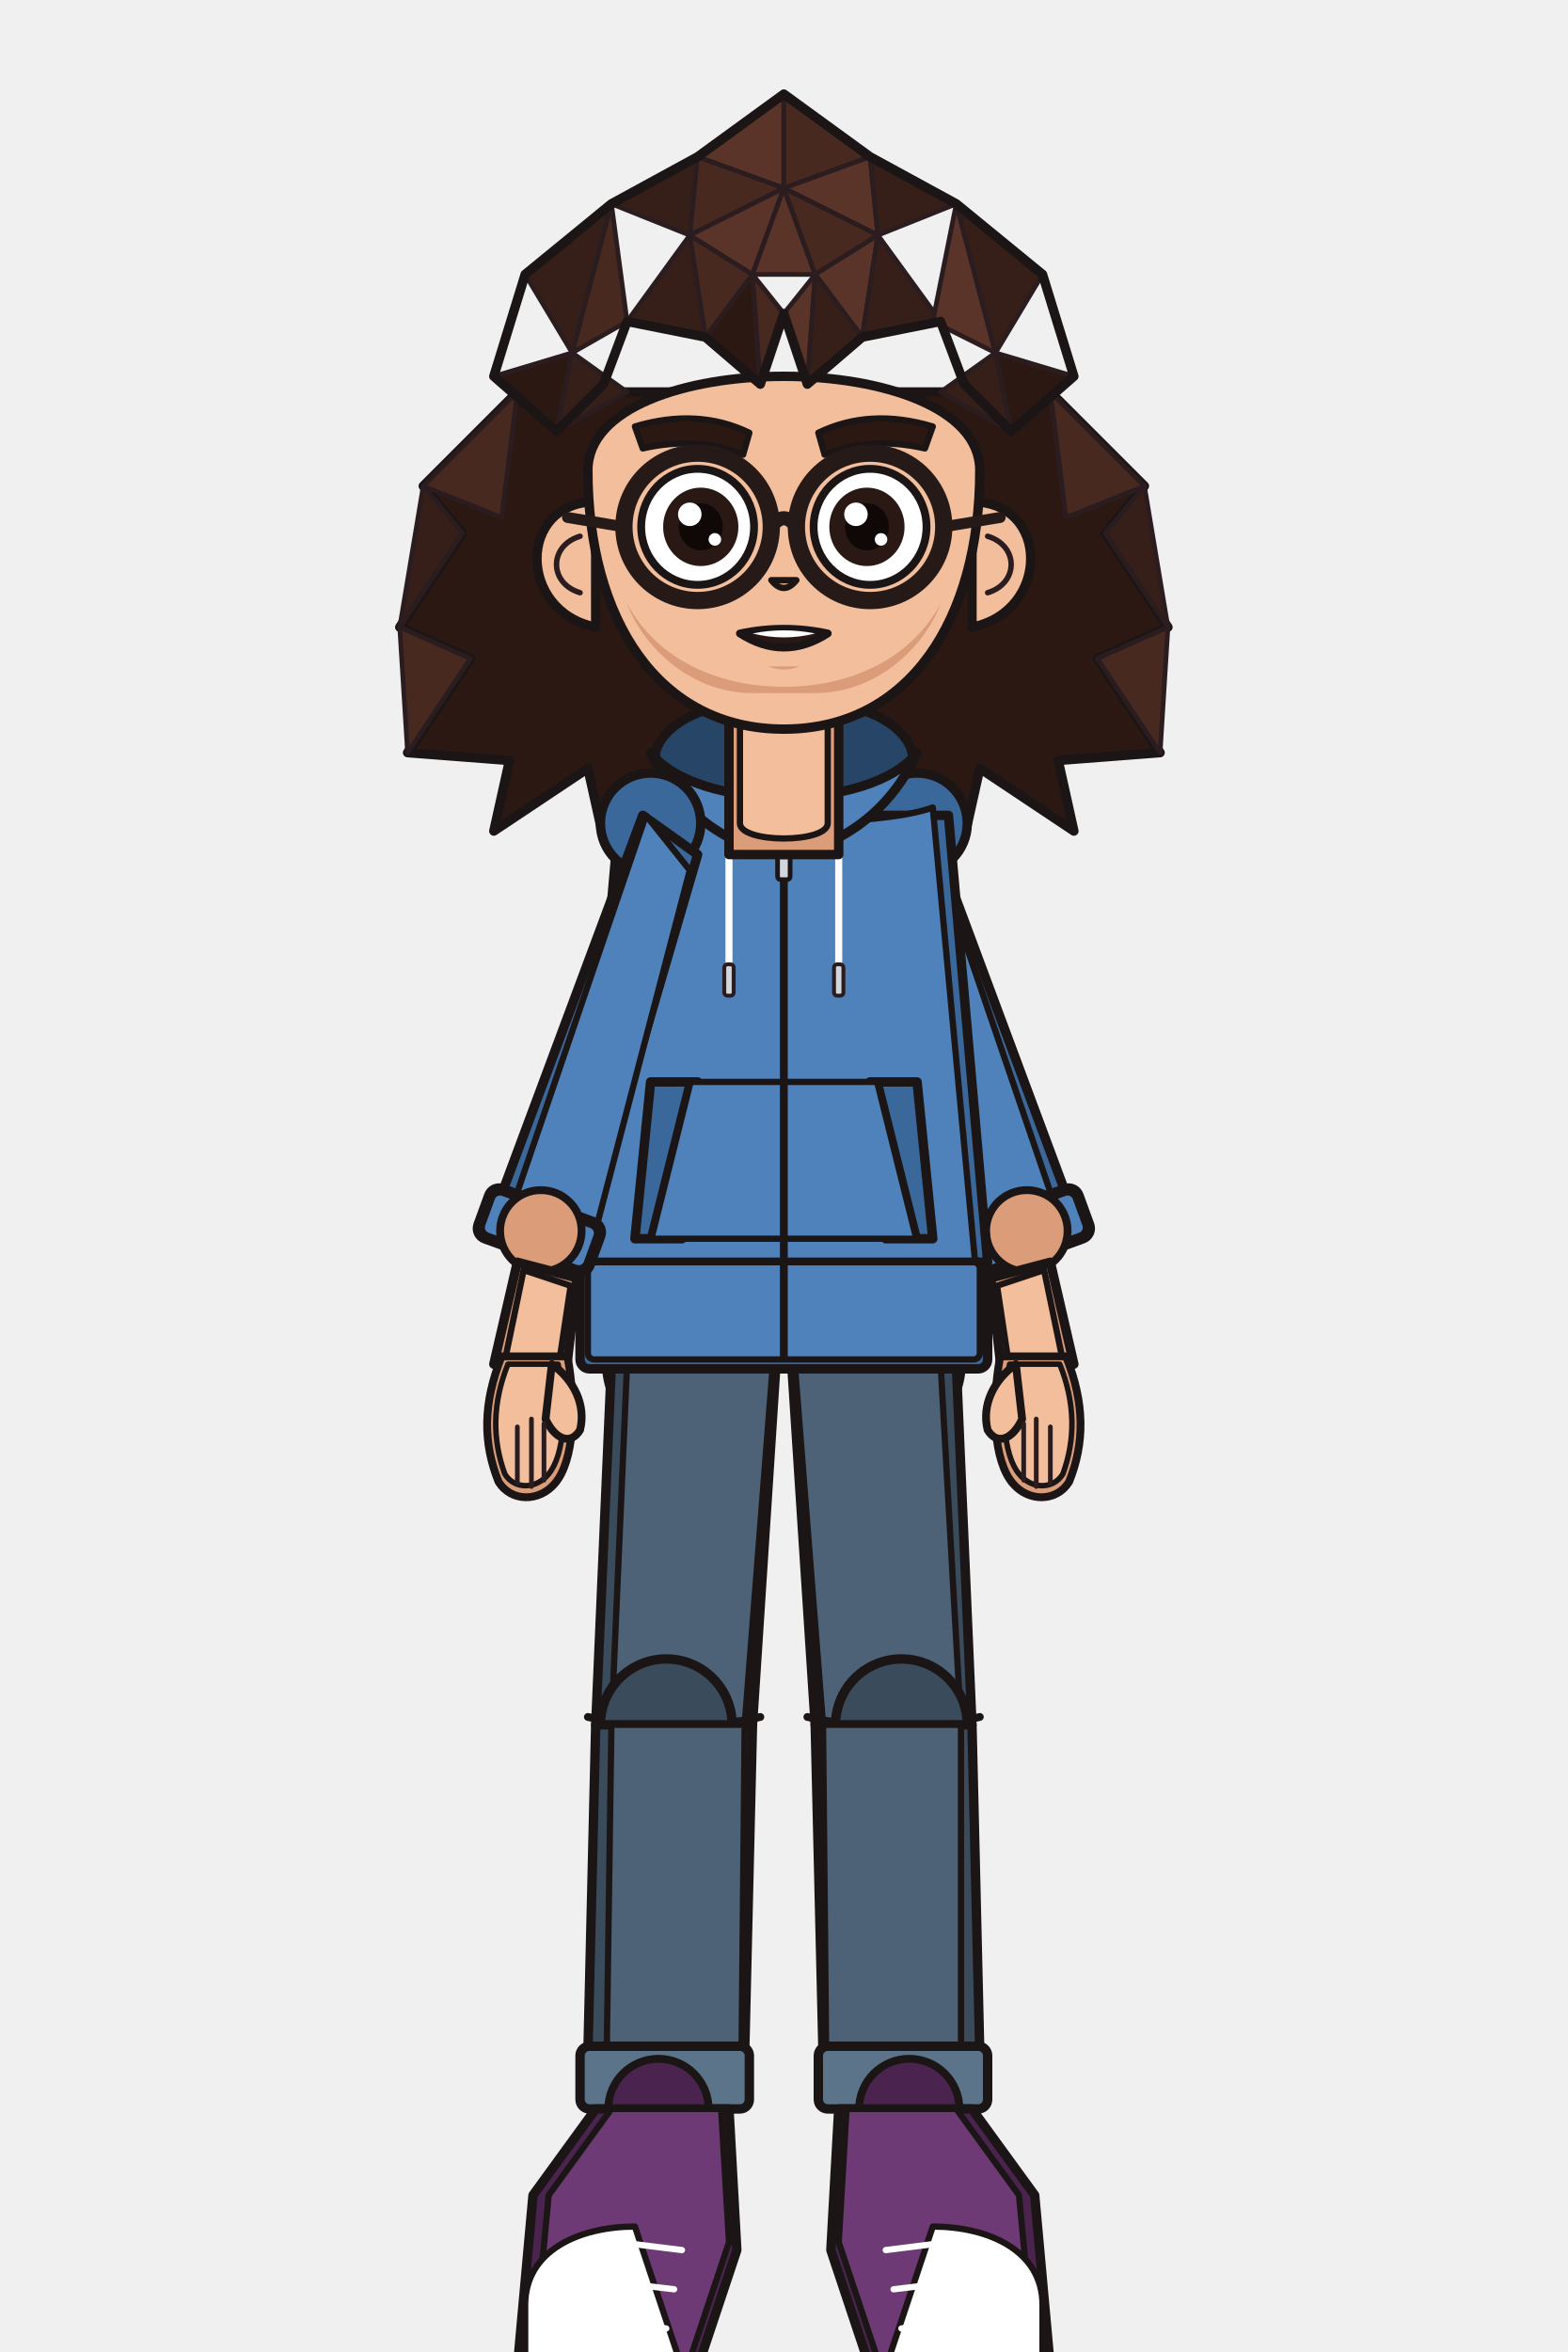
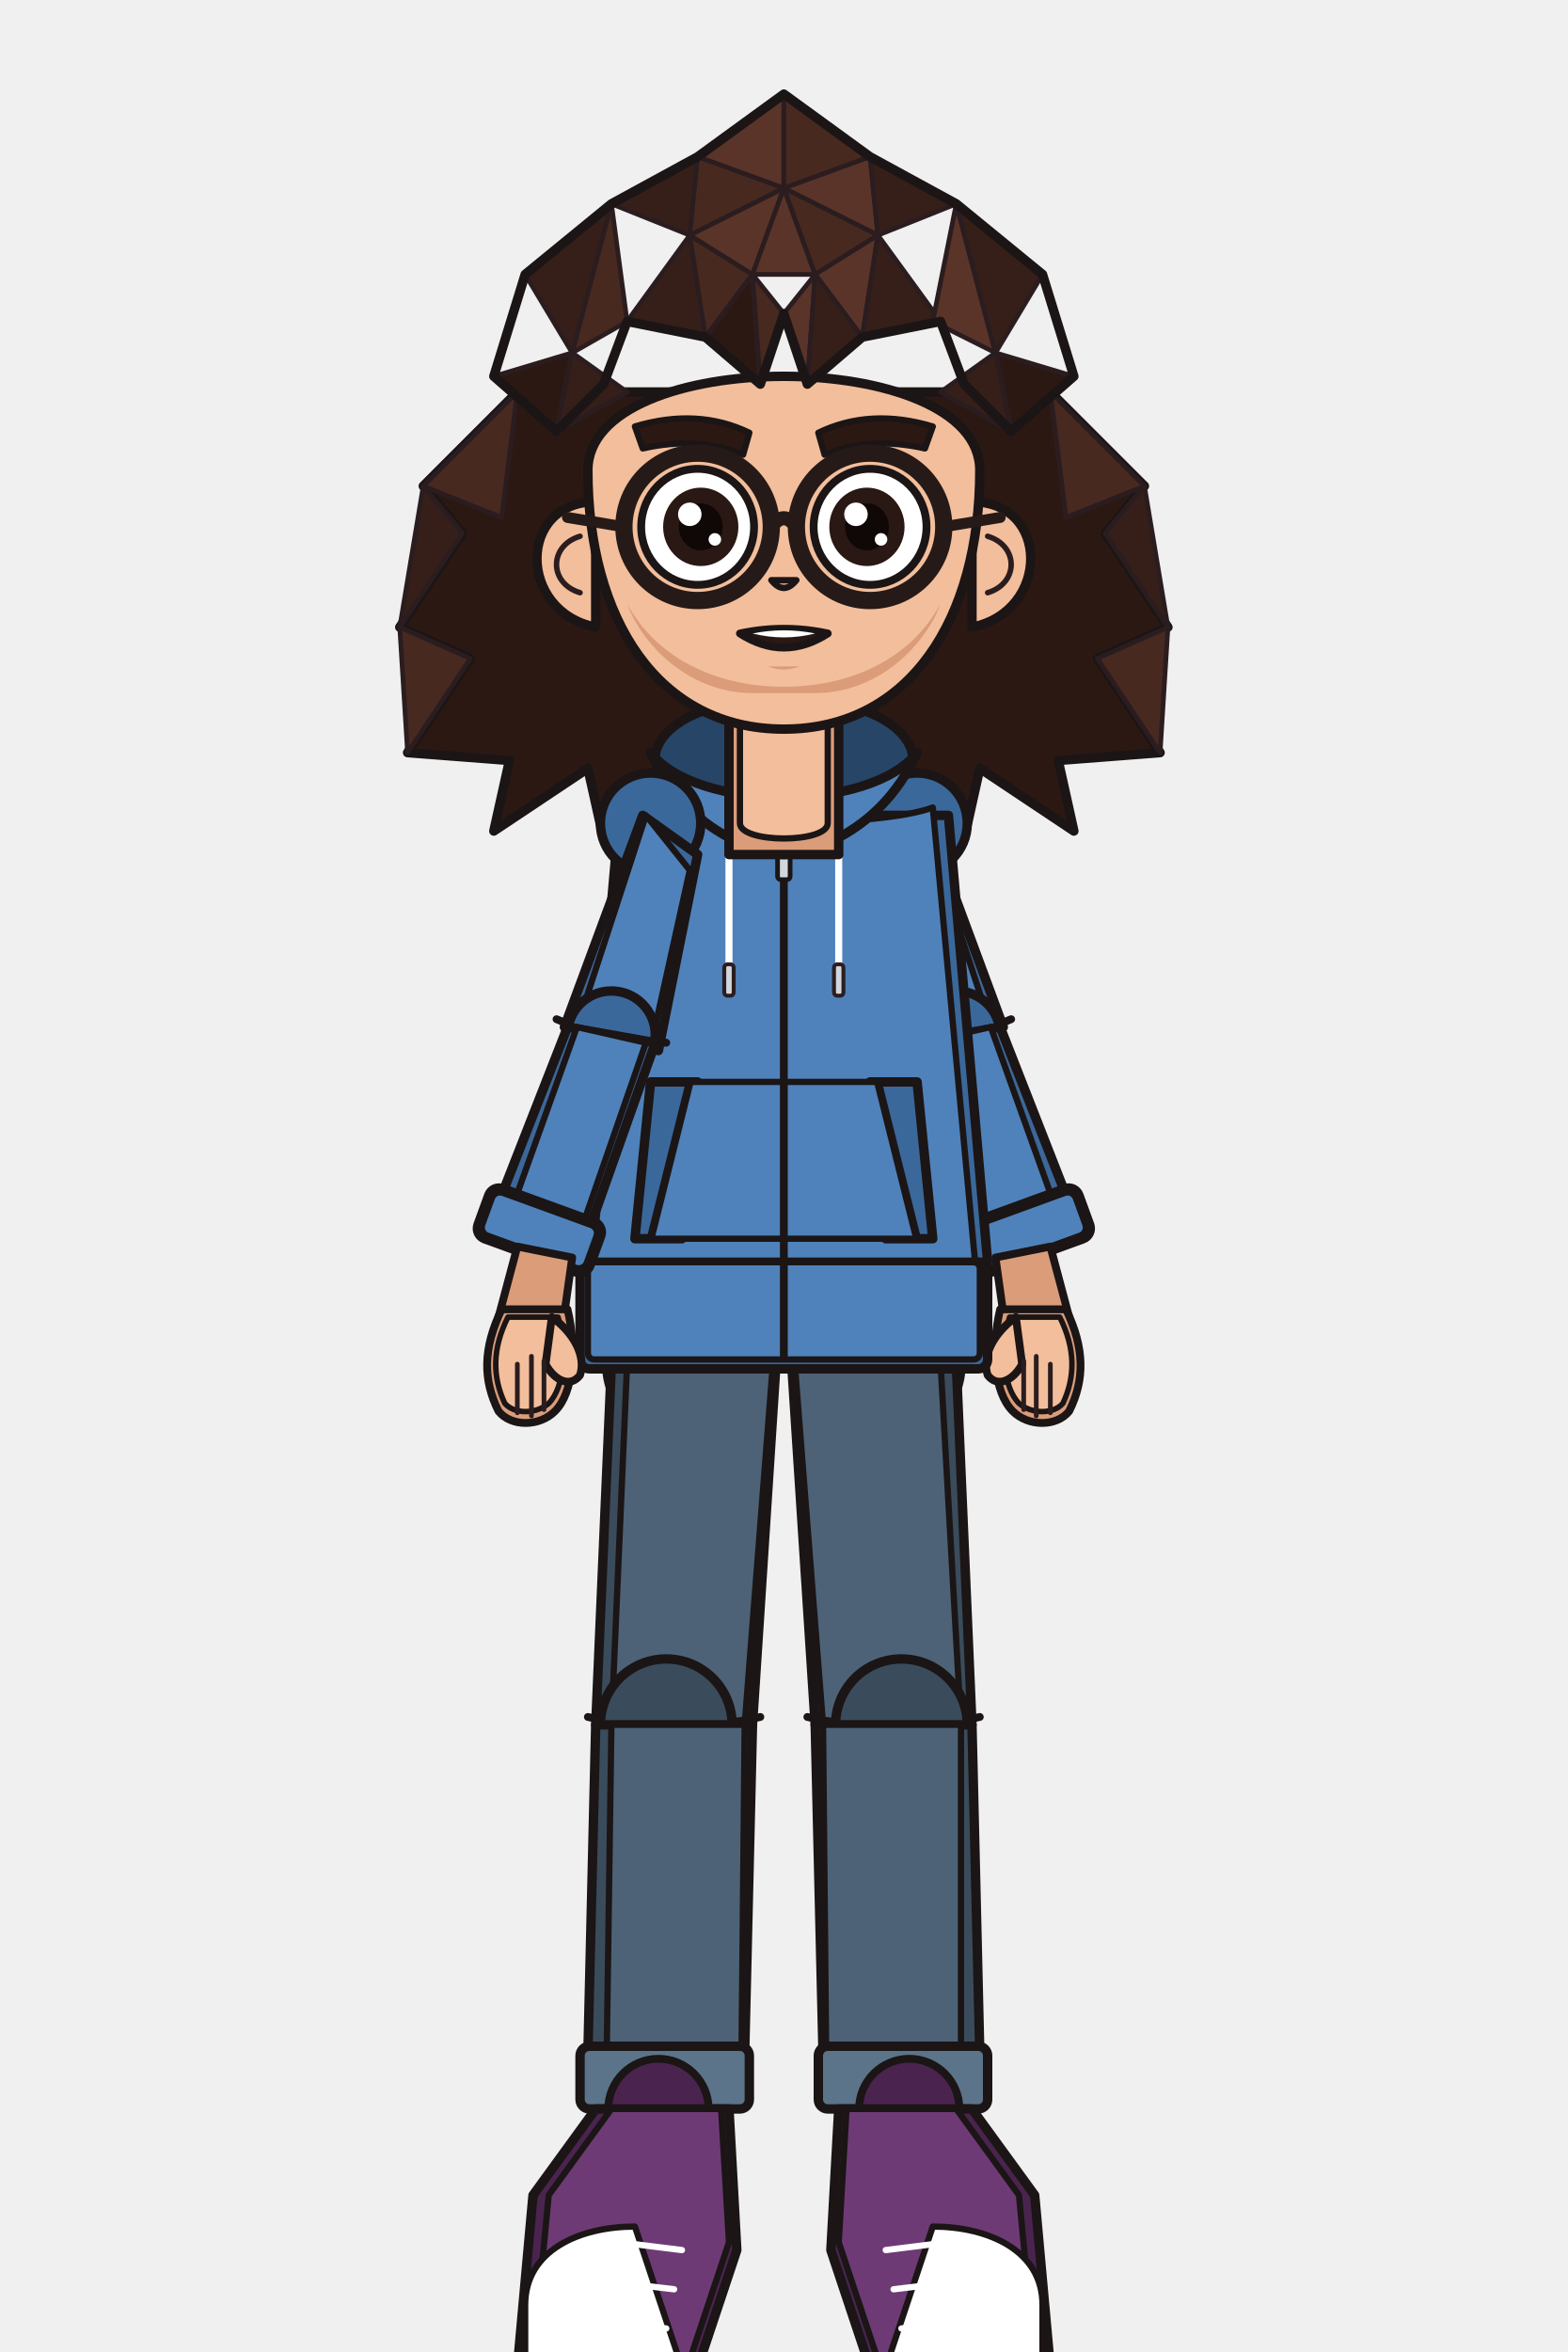
<svg xmlns="http://www.w3.org/2000/svg" viewBox="0 0 1000 1500" width="1000" height="1500">
  <rect width="1000" height="1500" fill="none" />
  <g id="character_root">
    <g id="fk_head_back" transform="rotate(0.0, 500, 500)">
      <g id="layer_head_back">
        <path fill="#2c1813" stroke="#1b1516" stroke-width="6" stroke-linecap="round" stroke-linejoin="round" d="M330 250 L270 310 L295 340 L255 400 L300 420 L260 480 L325 485 L315 530 L375 490 L385 535 L440 480 L500 505 L560 480 L615 535 L625 490 L685 530 L675 485 L740 480 L700 420 L745 400 L705 340 L730 310 L670 250 Z" />
        <polygon points="330,250 270,310 320,330" fill="#482920" stroke="#2b1d1f" stroke-width="3" stroke-linejoin="round" />
        <polygon points="270,310 295,340 255,400" fill="#361f19" stroke="#2b1d1f" stroke-width="3" stroke-linejoin="round" />
        <polygon points="255,400 300,420 260,480" fill="#482920" stroke="#2b1d1f" stroke-width="3" stroke-linejoin="round" />
        <polygon points="670,250 730,310 680,330" fill="#482920" stroke="#2b1d1f" stroke-width="3" stroke-linejoin="round" />
        <polygon points="730,310 705,340 745,400" fill="#361f19" stroke="#2b1d1f" stroke-width="3" stroke-linejoin="round" />
        <polygon points="745,400 700,420 740,480" fill="#482920" stroke="#2b1d1f" stroke-width="3" stroke-linejoin="round" />
      </g>
    </g>
    <g id="fk_leg_r" transform="rotate(0.0, 565, 870)">
      <g id="layer_leg_upper_right">
        <circle cx="565" cy="870" r="48" fill="#3a4c5c" stroke="#1b1516" stroke-width="6" />
        <path fill="#3a4c5c" stroke="#1b1516" stroke-width="6" stroke-linecap="round" stroke-linejoin="round" d="M505 870 L520 1100 L620 1100 L610 870 Z" />
        <path fill="#4d6276" stroke="#1b1516" stroke-width="4" stroke-linecap="round" stroke-linejoin="round" d="M507 870 L525 1100 L613 1100 L600 870 Z" />
        <path fill="#3a4c5c" stroke="#1b1516" stroke-width="5" stroke-linecap="round" d="M515 1095 Q570 1108 625 1095" />
      </g>
      <g id="fk_leg_lower_r" transform="rotate(0.0, 575, 1100)">
        <g id="layer_leg_lower_right">
          <circle cx="575" cy="1100" r="42" fill="#3a4c5c" stroke="#1b1516" stroke-width="6" />
          <path fill="#3a4c5c" stroke="#1b1516" stroke-width="6" stroke-linecap="round" stroke-linejoin="round" d="M520 1100 L525 1310 L625 1310 L620 1100 Z" />
          <path fill="#4d6276" stroke="#1b1516" stroke-width="4" stroke-linecap="round" stroke-linejoin="round" d="M525 1100 L527 1310 L613 1310 L613 1100 Z" />
          <rect x="522" y="1305" width="108" height="40" rx="6" fill="#5c7489" stroke="#1b1516" stroke-width="6" />
        </g>
        <g id="fk_shoe_r" transform="rotate(0.0, 580, 1345)">
          <g id="layer_shoe_right">
            <circle cx="580" cy="1345" r="32" fill="#4a244f" stroke="#1b1516" stroke-width="5" />
            <path fill="#4a244f" stroke="#1b1516" stroke-width="6" stroke-linecap="round" stroke-linejoin="round" d="M660 1400 L620 1345 L535 1345 L530 1435 L555 1510 L670 1510 Z" />
            <path fill="#6e3a75" stroke="#1b1516" stroke-width="4" stroke-linecap="round" stroke-linejoin="round" d="M650 1400 L610 1345 L540 1345 L535 1430 L560 1505 L660 1505 Z" />
            <path fill="#ffffff" stroke="#1b1516" stroke-width="4" stroke-linecap="round" stroke-linejoin="round" d="M665 1510 L665 1470 C665 1435 630 1420 595 1420 L565 1510 Z" />
            <line x1="605" y1="1430" x2="565" y2="1435" stroke="#ffffff" stroke-width="4" stroke-linecap="round" />
            <line x1="612" y1="1455" x2="570" y2="1460" stroke="#ffffff" stroke-width="4" stroke-linecap="round" />
            <line x1="622" y1="1480" x2="575" y2="1485" stroke="#ffffff" stroke-width="4" stroke-linecap="round" />
            <path fill="#eef1f5" stroke="#1b1516" stroke-width="6" stroke-linecap="round" stroke-linejoin="round" d="M675 1505 L550 1505 C540 1505 535 1520 540 1540 L675 1540 C685 1540 685 1505 675 1505 Z" />
          </g>
        </g>
      </g>
    </g>
    <g id="fk_leg_l" transform="rotate(0.0, 435, 870)">
      <g id="layer_leg_upper_left">
        <circle cx="435" cy="870" r="48" fill="#3a4c5c" stroke="#1b1516" stroke-width="6" />
        <path fill="#3a4c5c" stroke="#1b1516" stroke-width="6" stroke-linecap="round" stroke-linejoin="round" d="M390 870 L380 1100 L480 1100 L495 870 Z" />
        <path fill="#4d6276" stroke="#1b1516" stroke-width="4" stroke-linecap="round" stroke-linejoin="round" d="M400 870 L390 1100 L475 1100 L493 870 Z" />
        <path fill="#3a4c5c" stroke="#1b1516" stroke-width="5" stroke-linecap="round" d="M375 1095 Q430 1108 485 1095" />
      </g>
      <g id="fk_leg_lower_l" transform="rotate(0.0, 425, 1100)">
        <g id="layer_leg_lower_left">
          <circle cx="425" cy="1100" r="42" fill="#3a4c5c" stroke="#1b1516" stroke-width="6" />
          <path fill="#3a4c5c" stroke="#1b1516" stroke-width="6" stroke-linecap="round" stroke-linejoin="round" d="M380 1100 L375 1310 L475 1310 L480 1100 Z" />
          <path fill="#4d6276" stroke="#1b1516" stroke-width="4" stroke-linecap="round" stroke-linejoin="round" d="M390 1100 L387 1310 L473 1310 L475 1100 Z" />
          <rect x="370" y="1305" width="108" height="40" rx="6" fill="#5c7489" stroke="#1b1516" stroke-width="6" />
        </g>
        <g id="fk_shoe_l" transform="rotate(0.0, 420, 1345)">
          <g id="layer_shoe_left">
            <circle cx="420" cy="1345" r="32" fill="#4a244f" stroke="#1b1516" stroke-width="5" />
            <path fill="#4a244f" stroke="#1b1516" stroke-width="6" stroke-linecap="round" stroke-linejoin="round" d="M340 1400 L380 1345 L465 1345 L470 1435 L445 1510 L330 1510 Z" />
            <path fill="#6e3a75" stroke="#1b1516" stroke-width="4" stroke-linecap="round" stroke-linejoin="round" d="M350 1400 L390 1345 L460 1345 L465 1430 L440 1505 L340 1505 Z" />
            <path fill="#ffffff" stroke="#1b1516" stroke-width="4" stroke-linecap="round" stroke-linejoin="round" d="M335 1510 L335 1470 C335 1435 370 1420 405 1420 L435 1510 Z" />
            <line x1="395" y1="1430" x2="435" y2="1435" stroke="#ffffff" stroke-width="4" stroke-linecap="round" />
            <line x1="388" y1="1455" x2="430" y2="1460" stroke="#ffffff" stroke-width="4" stroke-linecap="round" />
            <line x1="378" y1="1480" x2="425" y2="1485" stroke="#ffffff" stroke-width="4" stroke-linecap="round" />
            <path fill="#eef1f5" stroke="#1b1516" stroke-width="6" stroke-linecap="round" stroke-linejoin="round" d="M325 1505 L450 1505 C460 1505 465 1520 460 1540 L325 1540 C315 1540 315 1505 325 1505 Z" />
          </g>
        </g>
      </g>
    </g>
    <g id="fk_arm_r" transform="rotate(0.0, 585, 525)">
      <g id="layer_arm_upper_right">
        <circle cx="585" cy="525" r="32" fill="#3b689a" stroke="#1b1516" stroke-width="6" />
-         <path fill="#3b689a" stroke="#1b1516" stroke-width="6" stroke-linecap="round" stroke-linejoin="round" d="M590 520 L685 775 L628 795 L555 545 Z" />
-         <path fill="#4f82ba" stroke="#1b1516" stroke-width="4" stroke-linecap="round" stroke-linejoin="round" d="M588 520 L675 775 L622 792 L560 555 Z" />
-         <g transform="rotate(-20, 655, 785)">
-           <rect x="618" y="768" width="76" height="34" rx="7" fill="#3b689a" stroke="#1b1516" stroke-width="6" />
-           <rect x="621" y="771" width="70" height="28" rx="5" fill="#4f82ba" stroke="#1b1516" stroke-width="3" />
-         </g>
-       </g>
-       <g id="fk_arm_lower_r" transform="rotate(0.0, 655, 785)">
+         <path fill="#3b689a" stroke="#1b1516" stroke-width="6" stroke-linecap="round" stroke-linejoin="round" d="M590 520 L640 655 L580 670 L555 545 Z" />
+         <path fill="#4f82ba" stroke="#1b1516" stroke-width="4" stroke-linecap="round" stroke-linejoin="round" d="M588 520 L632 655 L585 668 L560 555 Z" />
+         <path fill="#3b689a" stroke="#1b1516" stroke-width="5" stroke-linecap="round" d="M645 650 Q610 665 575 665" />
+       </g>
+       <g id="fk_arm_lower_r" transform="rotate(0.0, 610, 660)">
        <g id="layer_arm_lower_right">
-           <circle cx="655" cy="785" r="26" fill="#db9c79" stroke="#1b1516" stroke-width="5" />
-           <path fill="#db9c79" stroke="#1b1516" stroke-width="6" stroke-linecap="round" stroke-linejoin="round" d="M670 805 L685 870 L640 885 L632 815 Z" />
-           <path fill="#f3be9b" stroke="#1b1516" stroke-width="4" stroke-linecap="round" stroke-linejoin="round" d="M666 810 L678 868 L645 880 L636 820 Z" />
+           <circle cx="610" cy="660" r="28" fill="#3b689a" stroke="#1b1516" stroke-width="6" />
+           <path fill="#3b689a" stroke="#1b1516" stroke-width="6" stroke-linecap="round" stroke-linejoin="round" d="M638 655 L685 775 L628 795 L582 665 Z" />
+           <path fill="#4f82ba" stroke="#1b1516" stroke-width="4" stroke-linecap="round" stroke-linejoin="round" d="M632 655 L675 775 L632 792 L588 665 Z" />
+           <g transform="rotate(-20, 655, 785)">
+             <rect x="618" y="768" width="76" height="34" rx="7" fill="#3b689a" stroke="#1b1516" stroke-width="6" />
+             <rect x="621" y="771" width="70" height="28" rx="5" fill="#4f82ba" stroke="#1b1516" stroke-width="3" />
+           </g>
          <g id="boy_hand_r">
-             <path fill="#db9c79" stroke="#1b1516" stroke-width="5" stroke-linecap="round" stroke-linejoin="round" d="M680 865 C692 895 692 920 682 945 C674 958 656 958 646 946 C634 932 632 898 638 865 Z" />
-             <path fill="#f3be9b" stroke="#1b1516" stroke-width="3.5" stroke-linecap="round" stroke-linejoin="round" d="M676 870 C686 895 686 918 678 940 C672 950 658 950 650 940 C640 928 638 898 644 870 Z" />
-             <path fill="#f3be9b" stroke="#1b1516" stroke-width="5" stroke-linecap="round" stroke-linejoin="round" d="M648 870 C634 880 626 896 630 912 C636 922 646 918 652 905 Z" />
-             <line x1="670" y1="946" x2="670" y2="910" stroke="#2b1d1f" stroke-width="3" stroke-linecap="round" />
-             <line x1="661" y1="948" x2="661" y2="905" stroke="#2b1d1f" stroke-width="3" stroke-linecap="round" />
-             <line x1="653" y1="944" x2="653" y2="908" stroke="#2b1d1f" stroke-width="3" stroke-linecap="round" />
+             <path fill="#db9c79" stroke="#1b1516" stroke-width="5" stroke-linecap="round" stroke-linejoin="round" d="M670 795 L682 840 L642 852 L635 802 Z" />
+             <path fill="#db9c79" stroke="#1b1516" stroke-width="5" stroke-linecap="round" stroke-linejoin="round" d="M680 835 C692 860 692 880 682 900 C674 910 656 910 646 900 C634 888 632 860 638 835 Z" />
+             <path fill="#f3be9b" stroke="#1b1516" stroke-width="3.5" stroke-linecap="round" stroke-linejoin="round" d="M676 840 C686 860 686 878 678 895 C672 902 658 902 650 895 C640 885 638 860 644 840 Z" />
+             <path fill="#f3be9b" stroke="#1b1516" stroke-width="5" stroke-linecap="round" stroke-linejoin="round" d="M648 840 C634 850 626 865 630 877 C636 885 646 881 652 870 Z" />
+             <line x1="670" y1="901" x2="670" y2="870" stroke="#2b1d1f" stroke-width="3" stroke-linecap="round" />
+             <line x1="661" y1="903" x2="661" y2="865" stroke="#2b1d1f" stroke-width="3" stroke-linecap="round" />
+             <line x1="653" y1="899" x2="653" y2="868" stroke="#2b1d1f" stroke-width="3" stroke-linecap="round" />
          </g>
        </g>
      </g>
    </g>
    <g id="layer_torso">
      <path fill="#274567" stroke="#1b1516" stroke-width="6" stroke-linecap="round" stroke-linejoin="round" d="M420 475 C440 435 560 435 580 475 C605 525 395 525 420 475 Z" />
      <path fill="#3b689a" stroke="#1b1516" stroke-width="6" stroke-linecap="round" stroke-linejoin="round" d="M395 520 L370 805 L630 805 L605 520 Z" />
      <path fill="#4f82ba" stroke="#1b1516" stroke-width="4" stroke-linecap="round" stroke-linejoin="round" d="M405 515 C440 528 560 528 595 515 L622 805 L378 805 Z" />
      <rect x="370" y="805" width="260" height="68" rx="6" fill="#3b689a" stroke="#1b1516" stroke-width="6" />
      <rect x="375" y="805" width="250" height="62" rx="4" fill="#4f82ba" stroke="#1b1516" stroke-width="4" />
      <path fill="#3b689a" stroke="#1b1516" stroke-width="6" stroke-linecap="round" stroke-linejoin="round" d="M415 690 L445 690 L435 790 L405 790 Z" />
      <path fill="#3b689a" stroke="#1b1516" stroke-width="6" stroke-linecap="round" stroke-linejoin="round" d="M585 690 L555 690 L565 790 L595 790 Z" />
      <path fill="#4f82ba" stroke="#1b1516" stroke-width="4" stroke-linecap="round" stroke-linejoin="round" d="M440 690 L560 690 L585 790 L415 790 Z" />
      <line x1="415" y1="790" x2="440" y2="690" stroke="#1b1516" stroke-width="5" stroke-linecap="round" />
      <line x1="585" y1="790" x2="560" y2="690" stroke="#1b1516" stroke-width="5" stroke-linecap="round" />
      <line x1="500" y1="535" x2="500" y2="865" stroke="#1b1516" stroke-width="5" stroke-linecap="round" />
      <rect x="496" y="545" width="8" height="16" rx="2" fill="#d2d7de" stroke="#1b1516" stroke-width="3" />
      <path fill="#4f82ba" stroke="#1b1516" stroke-width="6" stroke-linecap="round" stroke-linejoin="round" d="M415 480 C440 535 490 545 500 545 C510 545 560 535 585 480 C555 518 445 518 415 480 Z" />
      <path fill="none" stroke="#ffffff" stroke-width="4.5" stroke-linecap="round" d="M465 535 L465 615" />
      <rect x="462" y="615" width="6" height="20" rx="2" fill="#d2d7de" stroke="#2b1d1f" stroke-width="2.5" />
      <path fill="none" stroke="#ffffff" stroke-width="4.5" stroke-linecap="round" d="M535 535 L535 615" />
      <rect x="532" y="615" width="6" height="20" rx="2" fill="#d2d7de" stroke="#2b1d1f" stroke-width="2.5" />
    </g>
    <g id="fk_head_base" transform="rotate(0.0, 500, 500)">
      <g id="layer_head_base">
        <path fill="#db9c79" stroke="#1b1516" stroke-width="6" stroke-linecap="round" stroke-linejoin="round" d="M465 440 L465 545 L535 545 L535 440 Z" />
        <path fill="#f3be9b" stroke="#1b1516" stroke-width="4" stroke-linecap="round" stroke-linejoin="round" d="M472 440 L472 525 C472 538 528 538 528 525 L528 440 Z" />
        <path fill="#f3be9b" stroke="#1b1516" stroke-width="6" stroke-linecap="round" stroke-linejoin="round" d="M380 320 C330 320 330 390 380 400 Z" />
        <path fill="none" stroke="#2b1d1f" stroke-width="3.5" stroke-linecap="round" d="M370 342 C350 348 350 372 370 378" />
        <path fill="#f3be9b" stroke="#1b1516" stroke-width="6" stroke-linecap="round" stroke-linejoin="round" d="M620 320 C670 320 670 390 620 400 Z" />
        <path fill="none" stroke="#2b1d1f" stroke-width="3.5" stroke-linecap="round" d="M630 342 C650 348 650 372 630 378" />
        <path fill="#f3be9b" stroke="#1b1516" stroke-width="6" stroke-linecap="round" stroke-linejoin="round" d="M375 300 C375 220 625 220 625 300 C625 395 580 465 500 465 C420 465 375 395 375 300 Z" />
        <path fill="#db9c79" d="M480 442 C440 442 410 412 400 385 C420 422 460 438 500 438 C540 438 580 422 600 385 C590 412 560 442 520 442 Z" />
        <path fill="#2c1813" stroke="#1b1516" stroke-width="4" stroke-linecap="round" stroke-linejoin="round" d="M405 272 Q445 260 478 276 L474 290 Q445 278 410 286 Z" />
        <path fill="#2c1813" stroke="#1b1516" stroke-width="4" stroke-linecap="round" stroke-linejoin="round" d="M595 272 Q555 260 522 276 L526 290 Q555 278 590 286 Z" />
        <path fill="#db9c79" stroke="#1b1516" stroke-width="4" stroke-linecap="round" stroke-linejoin="round" d="M492 370 Q500 380 508 370 Z" />
        <circle cx="445" cy="336" r="47" fill="none" stroke="#251a17" stroke-width="11" />
        <circle cx="555" cy="336" r="47" fill="none" stroke="#251a17" stroke-width="11" />
        <path fill="none" stroke="#251a17" stroke-width="9" stroke-linecap="round" d="M492 336 Q500 325 508 336" />
        <line x1="398" y1="336" x2="362" y2="330" stroke="#251a17" stroke-width="7" stroke-linecap="round" />
        <line x1="602" y1="336" x2="638" y2="330" stroke="#251a17" stroke-width="7" stroke-linecap="round" />
        <polygon points="500,60 445,100 500,120" fill="#5b3429" stroke="#2b1d1f" stroke-width="3" stroke-linejoin="round" />
        <polygon points="500,60 500,120 555,100" fill="#482920" stroke="#2b1d1f" stroke-width="3" stroke-linejoin="round" />
        <polygon points="445,100 390,130 440,150" fill="#361f19" stroke="#2b1d1f" stroke-width="3" stroke-linejoin="round" />
        <polygon points="445,100 440,150 500,120" fill="#482920" stroke="#2b1d1f" stroke-width="3" stroke-linejoin="round" />
        <polygon points="555,100 500,120 560,150" fill="#5b3429" stroke="#2b1d1f" stroke-width="3" stroke-linejoin="round" />
        <polygon points="555,100 610,130 560,150" fill="#361f19" stroke="#2b1d1f" stroke-width="3" stroke-linejoin="round" />
        <polygon points="440,150 400,205 450,215" fill="#361f19" stroke="#2b1d1f" stroke-width="3" stroke-linejoin="round" />
        <polygon points="440,150 450,215 480,175" fill="#482920" stroke="#2b1d1f" stroke-width="3" stroke-linejoin="round" />
        <polygon points="500,120 440,150 480,175" fill="#5b3429" stroke="#2b1d1f" stroke-width="3" stroke-linejoin="round" />
        <polygon points="500,120 480,175 520,175" fill="#5b3429" stroke="#2b1d1f" stroke-width="3" stroke-linejoin="round" />
        <polygon points="500,120 520,175 560,150" fill="#482920" stroke="#2b1d1f" stroke-width="3" stroke-linejoin="round" />
        <polygon points="560,150 520,175 550,215" fill="#5b3429" stroke="#2b1d1f" stroke-width="3" stroke-linejoin="round" />
        <polygon points="560,150 550,215 600,205" fill="#361f19" stroke="#2b1d1f" stroke-width="3" stroke-linejoin="round" />
        <polygon points="480,175 450,215 485,245" fill="#2c1813" stroke="#2b1d1f" stroke-width="3" stroke-linejoin="round" />
        <polygon points="480,175 485,245 500,200" fill="#482920" stroke="#2b1d1f" stroke-width="3" stroke-linejoin="round" />
        <polygon points="520,175 500,200 515,245" fill="#5b3429" stroke="#2b1d1f" stroke-width="3" stroke-linejoin="round" />
        <polygon points="520,175 515,245 550,215" fill="#361f19" stroke="#2b1d1f" stroke-width="3" stroke-linejoin="round" />
        <polygon points="390,130 335,175 365,225" fill="#361f19" stroke="#2b1d1f" stroke-width="3" stroke-linejoin="round" />
        <polygon points="390,130 365,225 400,205" fill="#482920" stroke="#2b1d1f" stroke-width="3" stroke-linejoin="round" />
        <polygon points="365,225 315,240 355,275" fill="#2c1813" stroke="#2b1d1f" stroke-width="3" stroke-linejoin="round" />
        <polygon points="365,225 355,275 400,250" fill="#361f19" stroke="#2b1d1f" stroke-width="3" stroke-linejoin="round" />
        <polygon points="610,130 595,205 635,225" fill="#5b3429" stroke="#2b1d1f" stroke-width="3" stroke-linejoin="round" />
        <polygon points="610,130 635,225 665,175" fill="#361f19" stroke="#2b1d1f" stroke-width="3" stroke-linejoin="round" />
        <polygon points="635,225 600,250 645,275" fill="#361f19" stroke="#2b1d1f" stroke-width="3" stroke-linejoin="round" />
        <polygon points="635,225 645,275 685,240" fill="#2c1813" stroke="#2b1d1f" stroke-width="3" stroke-linejoin="round" />
        <path fill="none" stroke="#1b1516" stroke-width="6" stroke-linecap="round" stroke-linejoin="round" d="M500 60 L445 100 L390 130 L335 175 L315 240 L355 275 L385 245 L400 205 L450 215 L485 245 L500 200 L515 245 L550 215 L600 205 L615 245 L645 275 L685 240 L665 175 L610 130 L555 100 Z" />
      </g>
      <g id="layer_eyes_open">
        <ellipse cx="445" cy="336" rx="36" ry="37" fill="#ffffff" stroke="#1b1516" stroke-width="5" />
        <ellipse cx="447" cy="336" rx="24" ry="25" fill="#2a1814" />
        <ellipse cx="447" cy="336" rx="14" ry="15" fill="#100806" />
        <circle cx="440" cy="328" r="7.5" fill="#ffffff" />
        <circle cx="456" cy="344" r="4" fill="#ffffff" />
        <ellipse cx="555" cy="336" rx="36" ry="37" fill="#ffffff" stroke="#1b1516" stroke-width="5" />
        <ellipse cx="553" cy="336" rx="24" ry="25" fill="#2a1814" />
        <ellipse cx="553" cy="336" rx="14" ry="15" fill="#100806" />
        <circle cx="546" cy="328" r="7.5" fill="#ffffff" />
        <circle cx="562" cy="344" r="4" fill="#ffffff" />
      </g>
      <g id="layer_mouth_slightly_open">
        <path fill="#2a1814" stroke="#1b1516" stroke-width="5" stroke-linecap="round" stroke-linejoin="round" d="M472 404 Q500 398 528 404 Q500 422 472 404 Z" />
        <path fill="#ffffff" d="M480 404 Q500 400 520 404 Q500 409 480 404 Z" />
        <path fill="#db9c79" d="M490 425 Q500 429 510 425 Z" />
      </g>
    </g>
    <g id="fk_arm_l" transform="rotate(0.0, 415, 525)">
      <g id="layer_arm_upper_left">
        <circle cx="415" cy="525" r="32" fill="#3b689a" stroke="#1b1516" stroke-width="6" />
-         <path fill="#3b689a" stroke="#1b1516" stroke-width="6" stroke-linecap="round" stroke-linejoin="round" d="M410 520 L315 775 L372 795 L445 545 Z" />
-         <path fill="#4f82ba" stroke="#1b1516" stroke-width="4" stroke-linecap="round" stroke-linejoin="round" d="M412 520 L325 775 L378 792 L440 555 Z" />
-         <g transform="rotate(20, 345, 785)">
-           <rect x="306" y="768" width="76" height="34" rx="7" fill="#3b689a" stroke="#1b1516" stroke-width="6" />
-           <rect x="309" y="771" width="70" height="28" rx="5" fill="#4f82ba" stroke="#1b1516" stroke-width="3" />
-         </g>
-       </g>
-       <g id="fk_arm_lower_l" transform="rotate(0.0, 345, 785)">
+         <path fill="#3b689a" stroke="#1b1516" stroke-width="6" stroke-linecap="round" stroke-linejoin="round" d="M410 520 L360 655 L420 670 L445 545 Z" />
+         <path fill="#4f82ba" stroke="#1b1516" stroke-width="4" stroke-linecap="round" stroke-linejoin="round" d="M412 520 L368 655 L415 668 L440 555 Z" />
+         <path fill="#3b689a" stroke="#1b1516" stroke-width="5" stroke-linecap="round" d="M355 650 Q390 665 425 665" />
+       </g>
+       <g id="fk_arm_lower_l" transform="rotate(0.0, 390, 660)">
        <g id="layer_arm_lower_left">
-           <circle cx="345" cy="785" r="26" fill="#db9c79" stroke="#1b1516" stroke-width="5" />
-           <path fill="#db9c79" stroke="#1b1516" stroke-width="6" stroke-linecap="round" stroke-linejoin="round" d="M330 805 L315 870 L360 885 L368 815 Z" />
-           <path fill="#f3be9b" stroke="#1b1516" stroke-width="4" stroke-linecap="round" stroke-linejoin="round" d="M334 810 L322 868 L355 880 L364 820 Z" />
+           <circle cx="390" cy="660" r="28" fill="#3b689a" stroke="#1b1516" stroke-width="6" />
+           <path fill="#3b689a" stroke="#1b1516" stroke-width="6" stroke-linecap="round" stroke-linejoin="round" d="M362 655 L315 775 L372 795 L418 665 Z" />
+           <path fill="#4f82ba" stroke="#1b1516" stroke-width="4" stroke-linecap="round" stroke-linejoin="round" d="M368 655 L325 775 L368 792 L412 665 Z" />
+           <g transform="rotate(20, 345, 785)">
+             <rect x="306" y="768" width="76" height="34" rx="7" fill="#3b689a" stroke="#1b1516" stroke-width="6" />
+             <rect x="309" y="771" width="70" height="28" rx="5" fill="#4f82ba" stroke="#1b1516" stroke-width="3" />
+           </g>
          <g id="boy_hand_l">
-             <path fill="#db9c79" stroke="#1b1516" stroke-width="5" stroke-linecap="round" stroke-linejoin="round" d="M320 865 C308 895 308 920 318 945 C326 958 344 958 354 946 C366 932 368 898 362 865 Z" />
-             <path fill="#f3be9b" stroke="#1b1516" stroke-width="3.5" stroke-linecap="round" stroke-linejoin="round" d="M324 870 C314 895 314 918 322 940 C328 950 342 950 350 940 C360 928 362 898 356 870 Z" />
-             <path fill="#f3be9b" stroke="#1b1516" stroke-width="5" stroke-linecap="round" stroke-linejoin="round" d="M352 870 C366 880 374 896 370 912 C364 922 354 918 348 905 Z" />
-             <line x1="330" y1="946" x2="330" y2="910" stroke="#2b1d1f" stroke-width="3" stroke-linecap="round" />
-             <line x1="339" y1="948" x2="339" y2="905" stroke="#2b1d1f" stroke-width="3" stroke-linecap="round" />
-             <line x1="347" y1="944" x2="347" y2="908" stroke="#2b1d1f" stroke-width="3" stroke-linecap="round" />
+             <path fill="#db9c79" stroke="#1b1516" stroke-width="5" stroke-linecap="round" stroke-linejoin="round" d="M330 795 L318 840 L358 852 L365 802 Z" />
+             <path fill="#db9c79" stroke="#1b1516" stroke-width="5" stroke-linecap="round" stroke-linejoin="round" d="M320 835 C308 860 308 880 318 900 C326 910 344 910 354 900 C366 888 368 860 362 835 Z" />
+             <path fill="#f3be9b" stroke="#1b1516" stroke-width="3.5" stroke-linecap="round" stroke-linejoin="round" d="M324 840 C314 860 314 878 322 895 C328 902 342 902 350 895 C360 885 362 860 356 840 Z" />
+             <path fill="#f3be9b" stroke="#1b1516" stroke-width="5" stroke-linecap="round" stroke-linejoin="round" d="M352 840 C366 850 374 865 370 877 C364 885 354 881 348 870 Z" />
+             <line x1="330" y1="901" x2="330" y2="870" stroke="#2b1d1f" stroke-width="3" stroke-linecap="round" />
+             <line x1="339" y1="903" x2="339" y2="865" stroke="#2b1d1f" stroke-width="3" stroke-linecap="round" />
+             <line x1="347" y1="899" x2="347" y2="868" stroke="#2b1d1f" stroke-width="3" stroke-linecap="round" />
          </g>
        </g>
      </g>
    </g>
  </g>
</svg>
